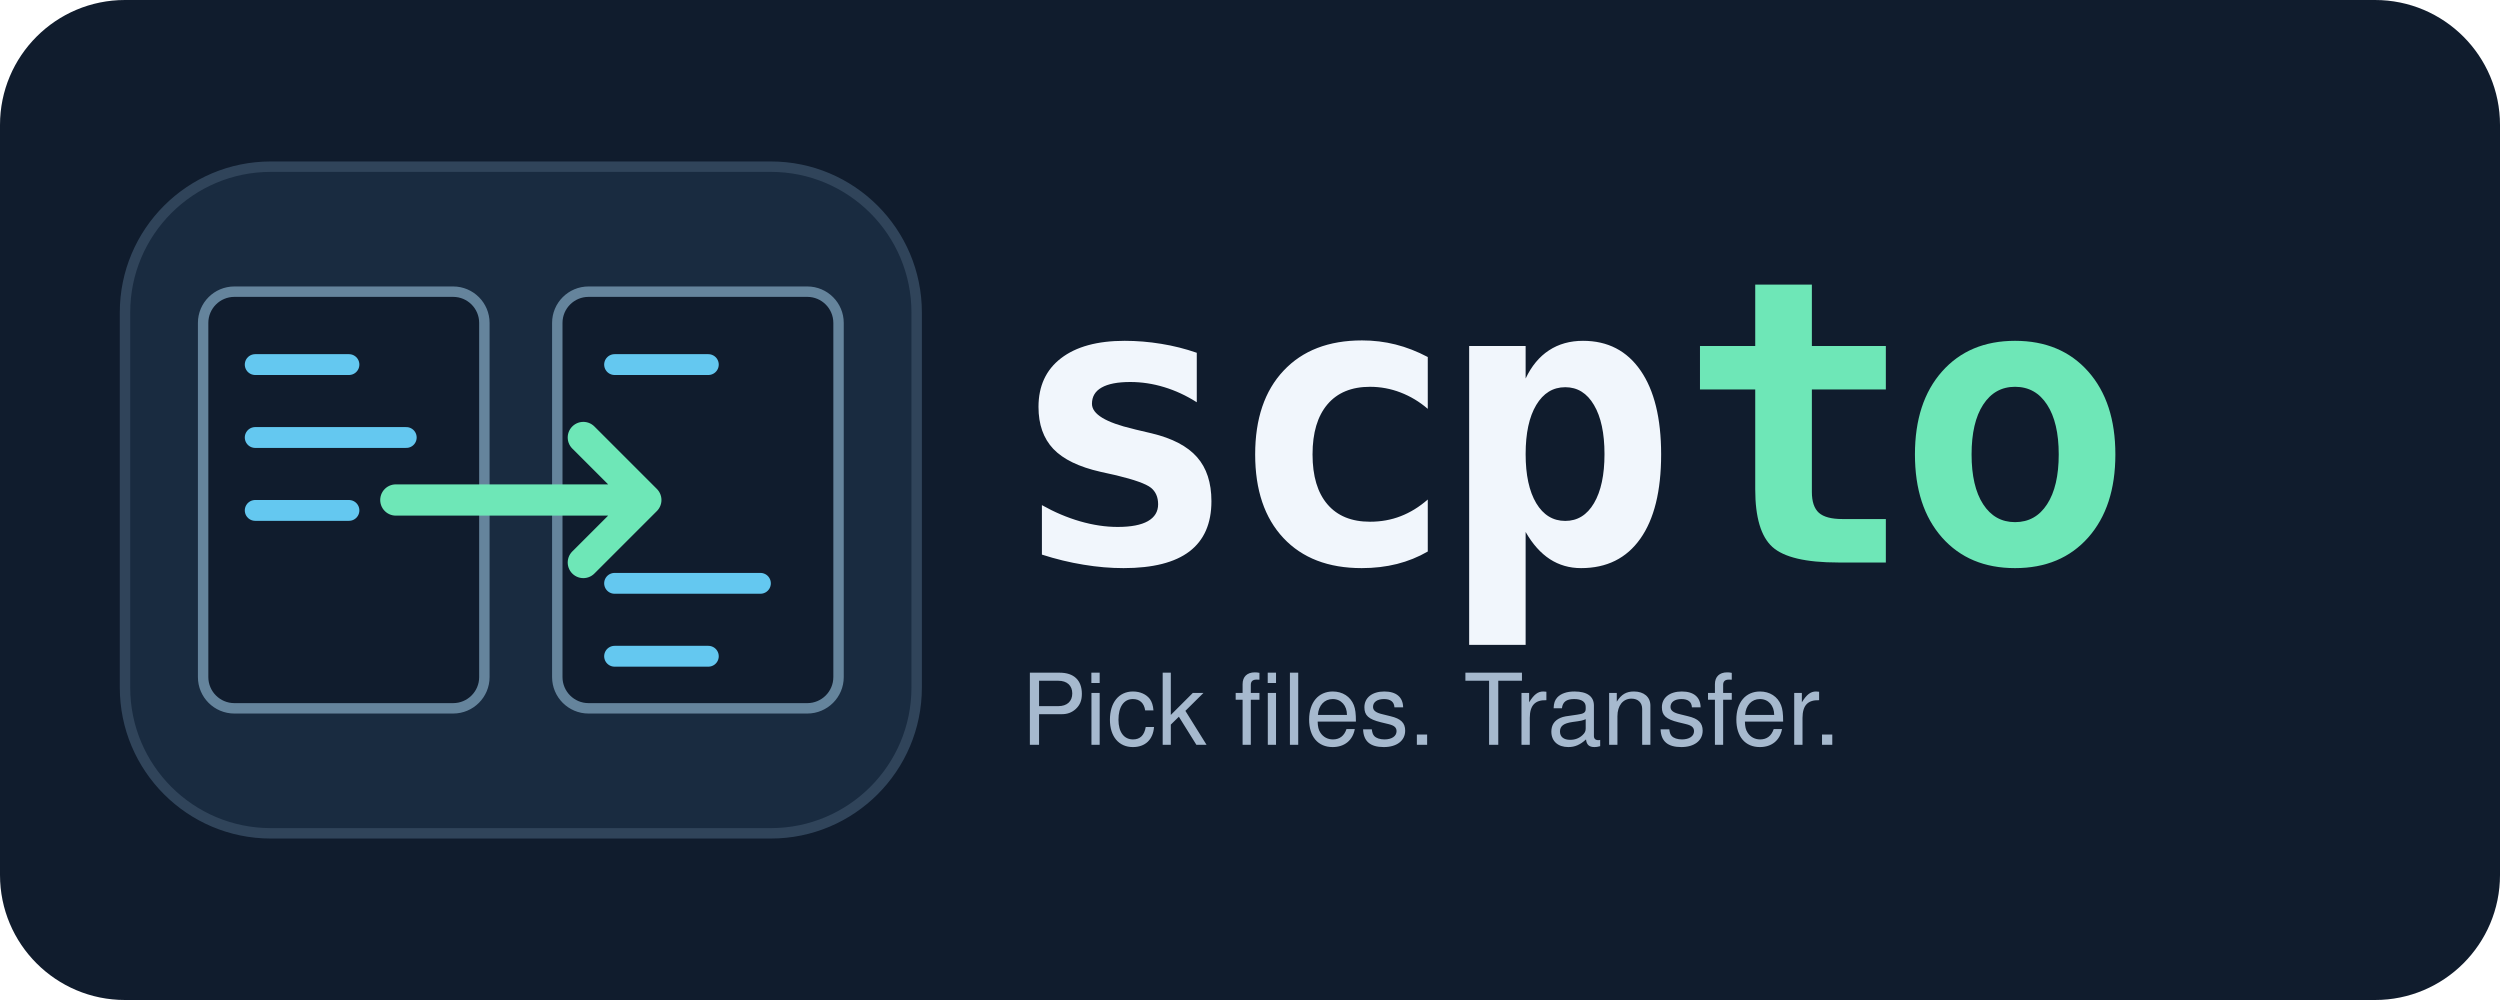
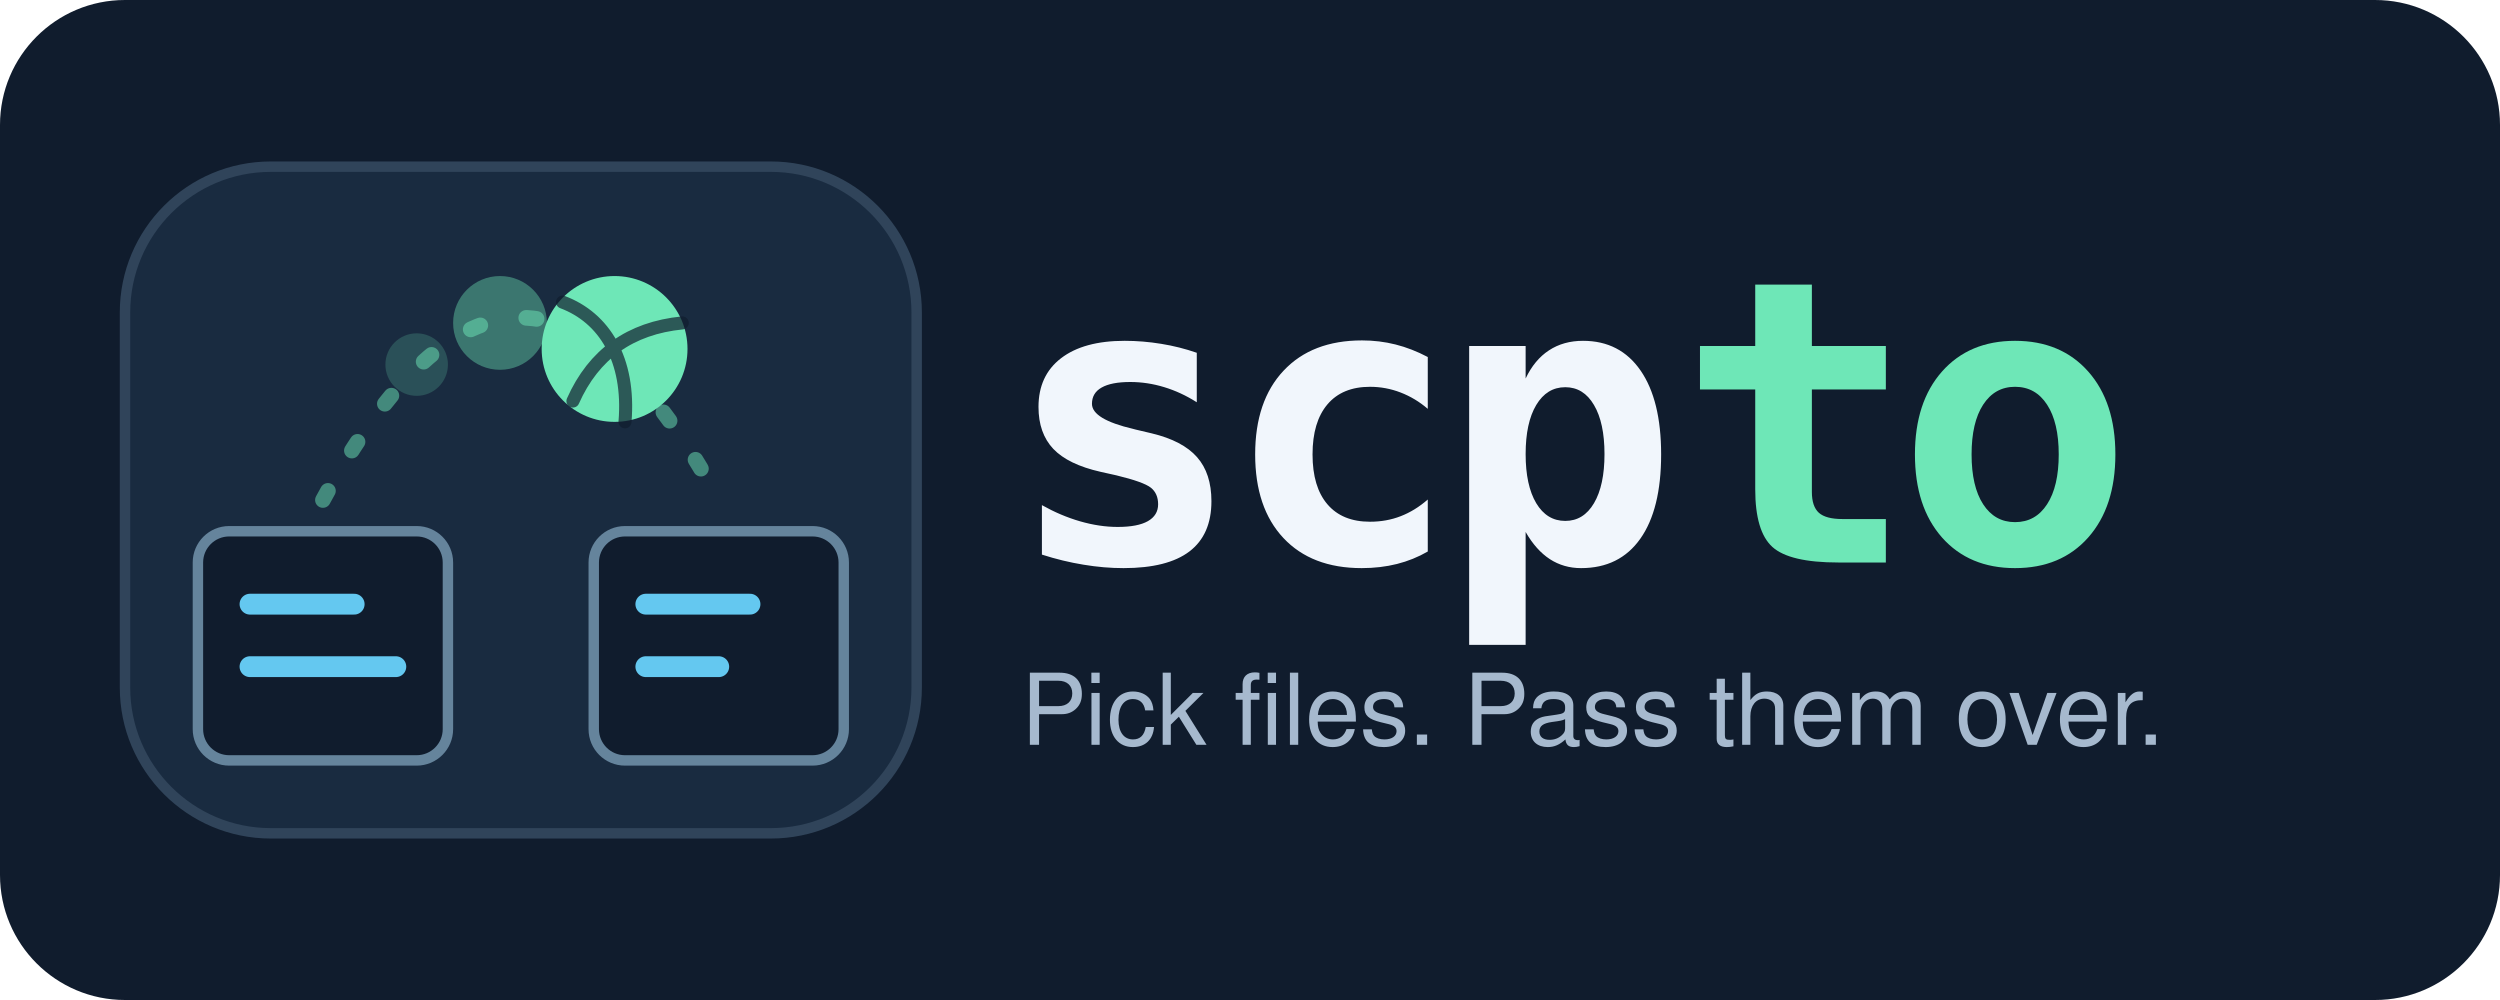
<svg xmlns="http://www.w3.org/2000/svg" width="480" height="192" viewBox="0 0 480 192" role="img" aria-labelledby="title desc">
  <rect width="480" height="192" rx="24" fill="#101c2d" />
  <g transform="translate(24 32)">
    <rect width="152" height="128" rx="28" fill="#192b40" stroke="#30445a" stroke-width="2" />
    <g fill="#101c2d" stroke="#65849c" stroke-width="2">
-       <rect x="15" y="24" width="54" height="80" rx="6" />
-       <rect x="83" y="24" width="54" height="80" rx="6" />
+       <rect x="14" y="70" width="48" height="44" rx="6" />
+       <rect x="90" y="70" width="48" height="44" rx="6" />
    </g>
-     <path d="M25 38h18m-18 14h29m-29 14h18M94 38h18m-18 42h28m-28 14h18" fill="none" stroke="#64c8f0" stroke-width="4" stroke-linecap="round" />
-     <path d="M52 64h48m-12-12 12 12-12 12" fill="none" stroke="#6ee7b7" stroke-width="6" stroke-linecap="round" stroke-linejoin="round" />
+     <path d="M24 84h20m-20 12h28M100 84h20m-20 12h14" fill="none" stroke="#64c8f0" stroke-width="4" stroke-linecap="round" />
+     <path d="M38 64Q76-6 114 64" fill="none" stroke="#6ee7b7" stroke-width="3" stroke-linecap="round" stroke-dasharray="2 9" opacity="0.5" />
+     <circle cx="56" cy="38" r="6" fill="#6ee7b7" opacity="0.2" />
+     <circle cx="72" cy="30" r="9" fill="#6ee7b7" opacity="0.4" />
+     <circle cx="94" cy="35" r="14" fill="#6ee7b7" />
+     <path d="M84 26c8 3 13 11 12 23M86 45c4-9 11-14 21-15" fill="none" stroke="#101c2d" stroke-width="2.5" stroke-linecap="round" opacity="0.7" />
  </g>
  <text x="193" y="108" fill="#f1f6fc" font-family="ui-monospace, SFMono-Regular, Menlo, Consolas, monospace" font-size="76" font-weight="700" letter-spacing="-4">scp<tspan fill="#6ee7b7">to</tspan>
  </text>
-   <text x="196" y="143" fill="#a6b9ce" font-family="-apple-system, BlinkMacSystemFont, Helvetica, Arial, sans-serif" font-size="19">Pick files. Transfer.</text>
+   <text x="196" y="143" fill="#a6b9ce" font-family="-apple-system, BlinkMacSystemFont, Helvetica, Arial, sans-serif" font-size="19">Pick files. Pass them over.</text>
</svg>
